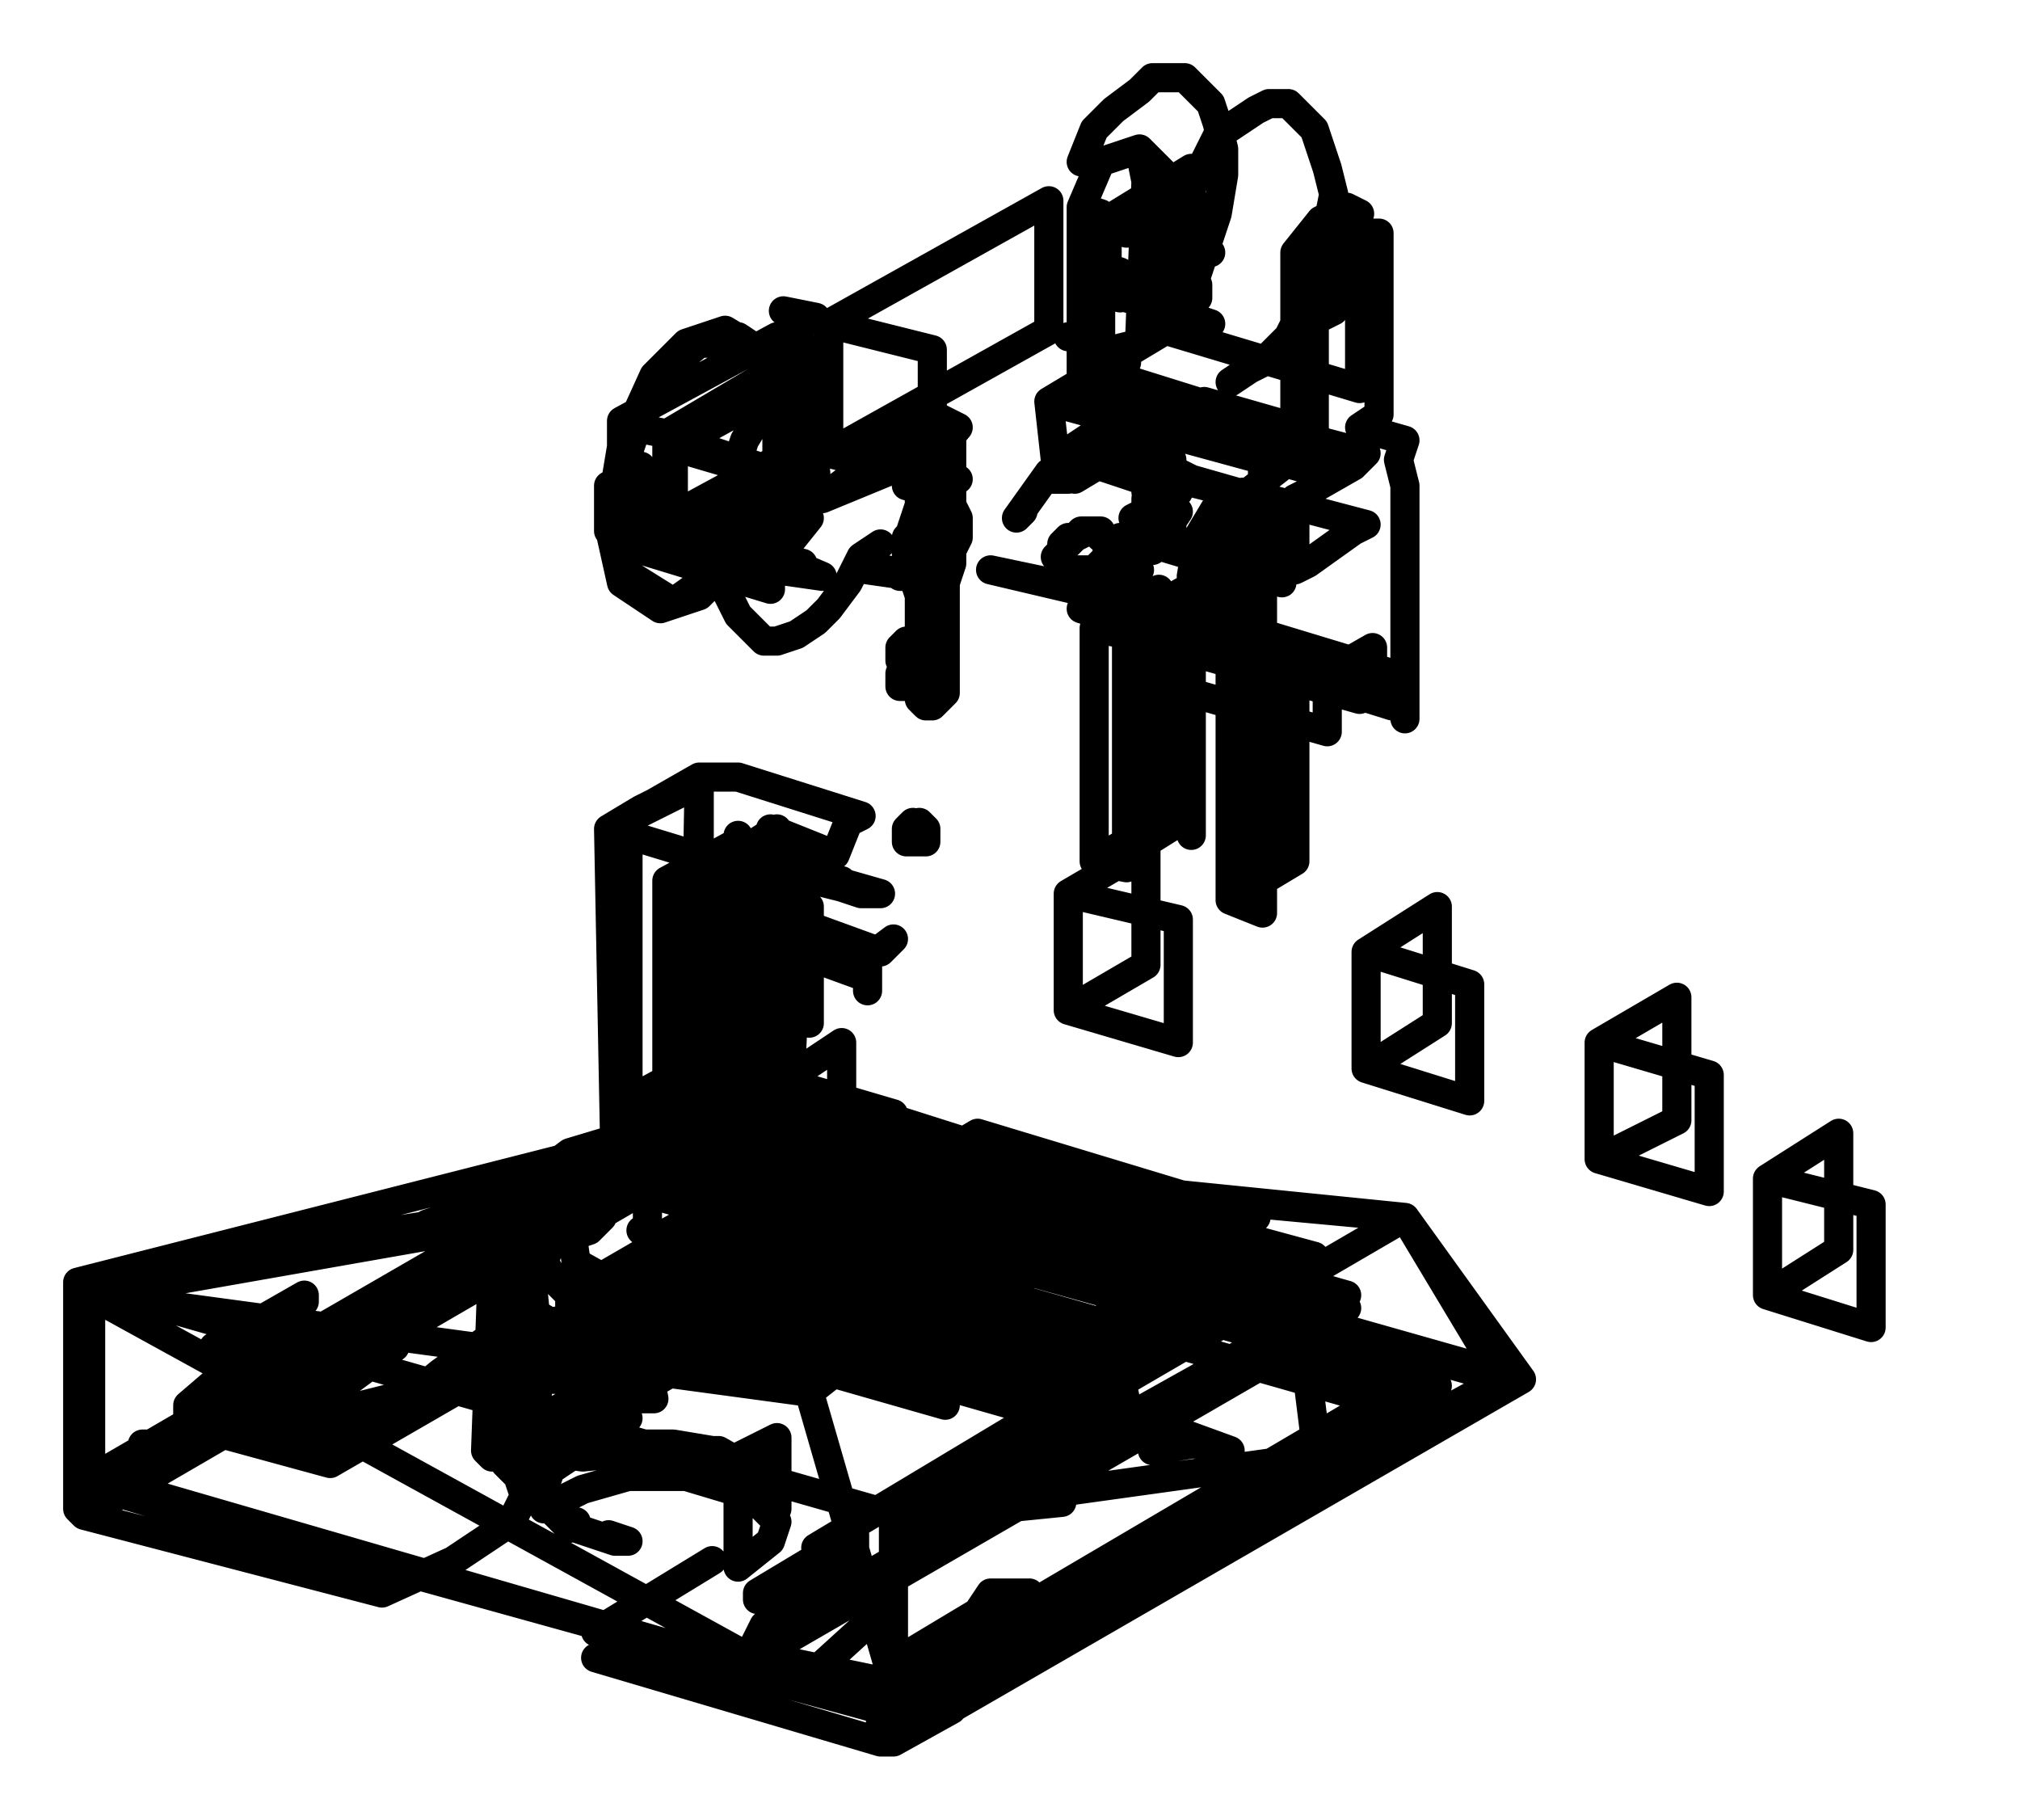
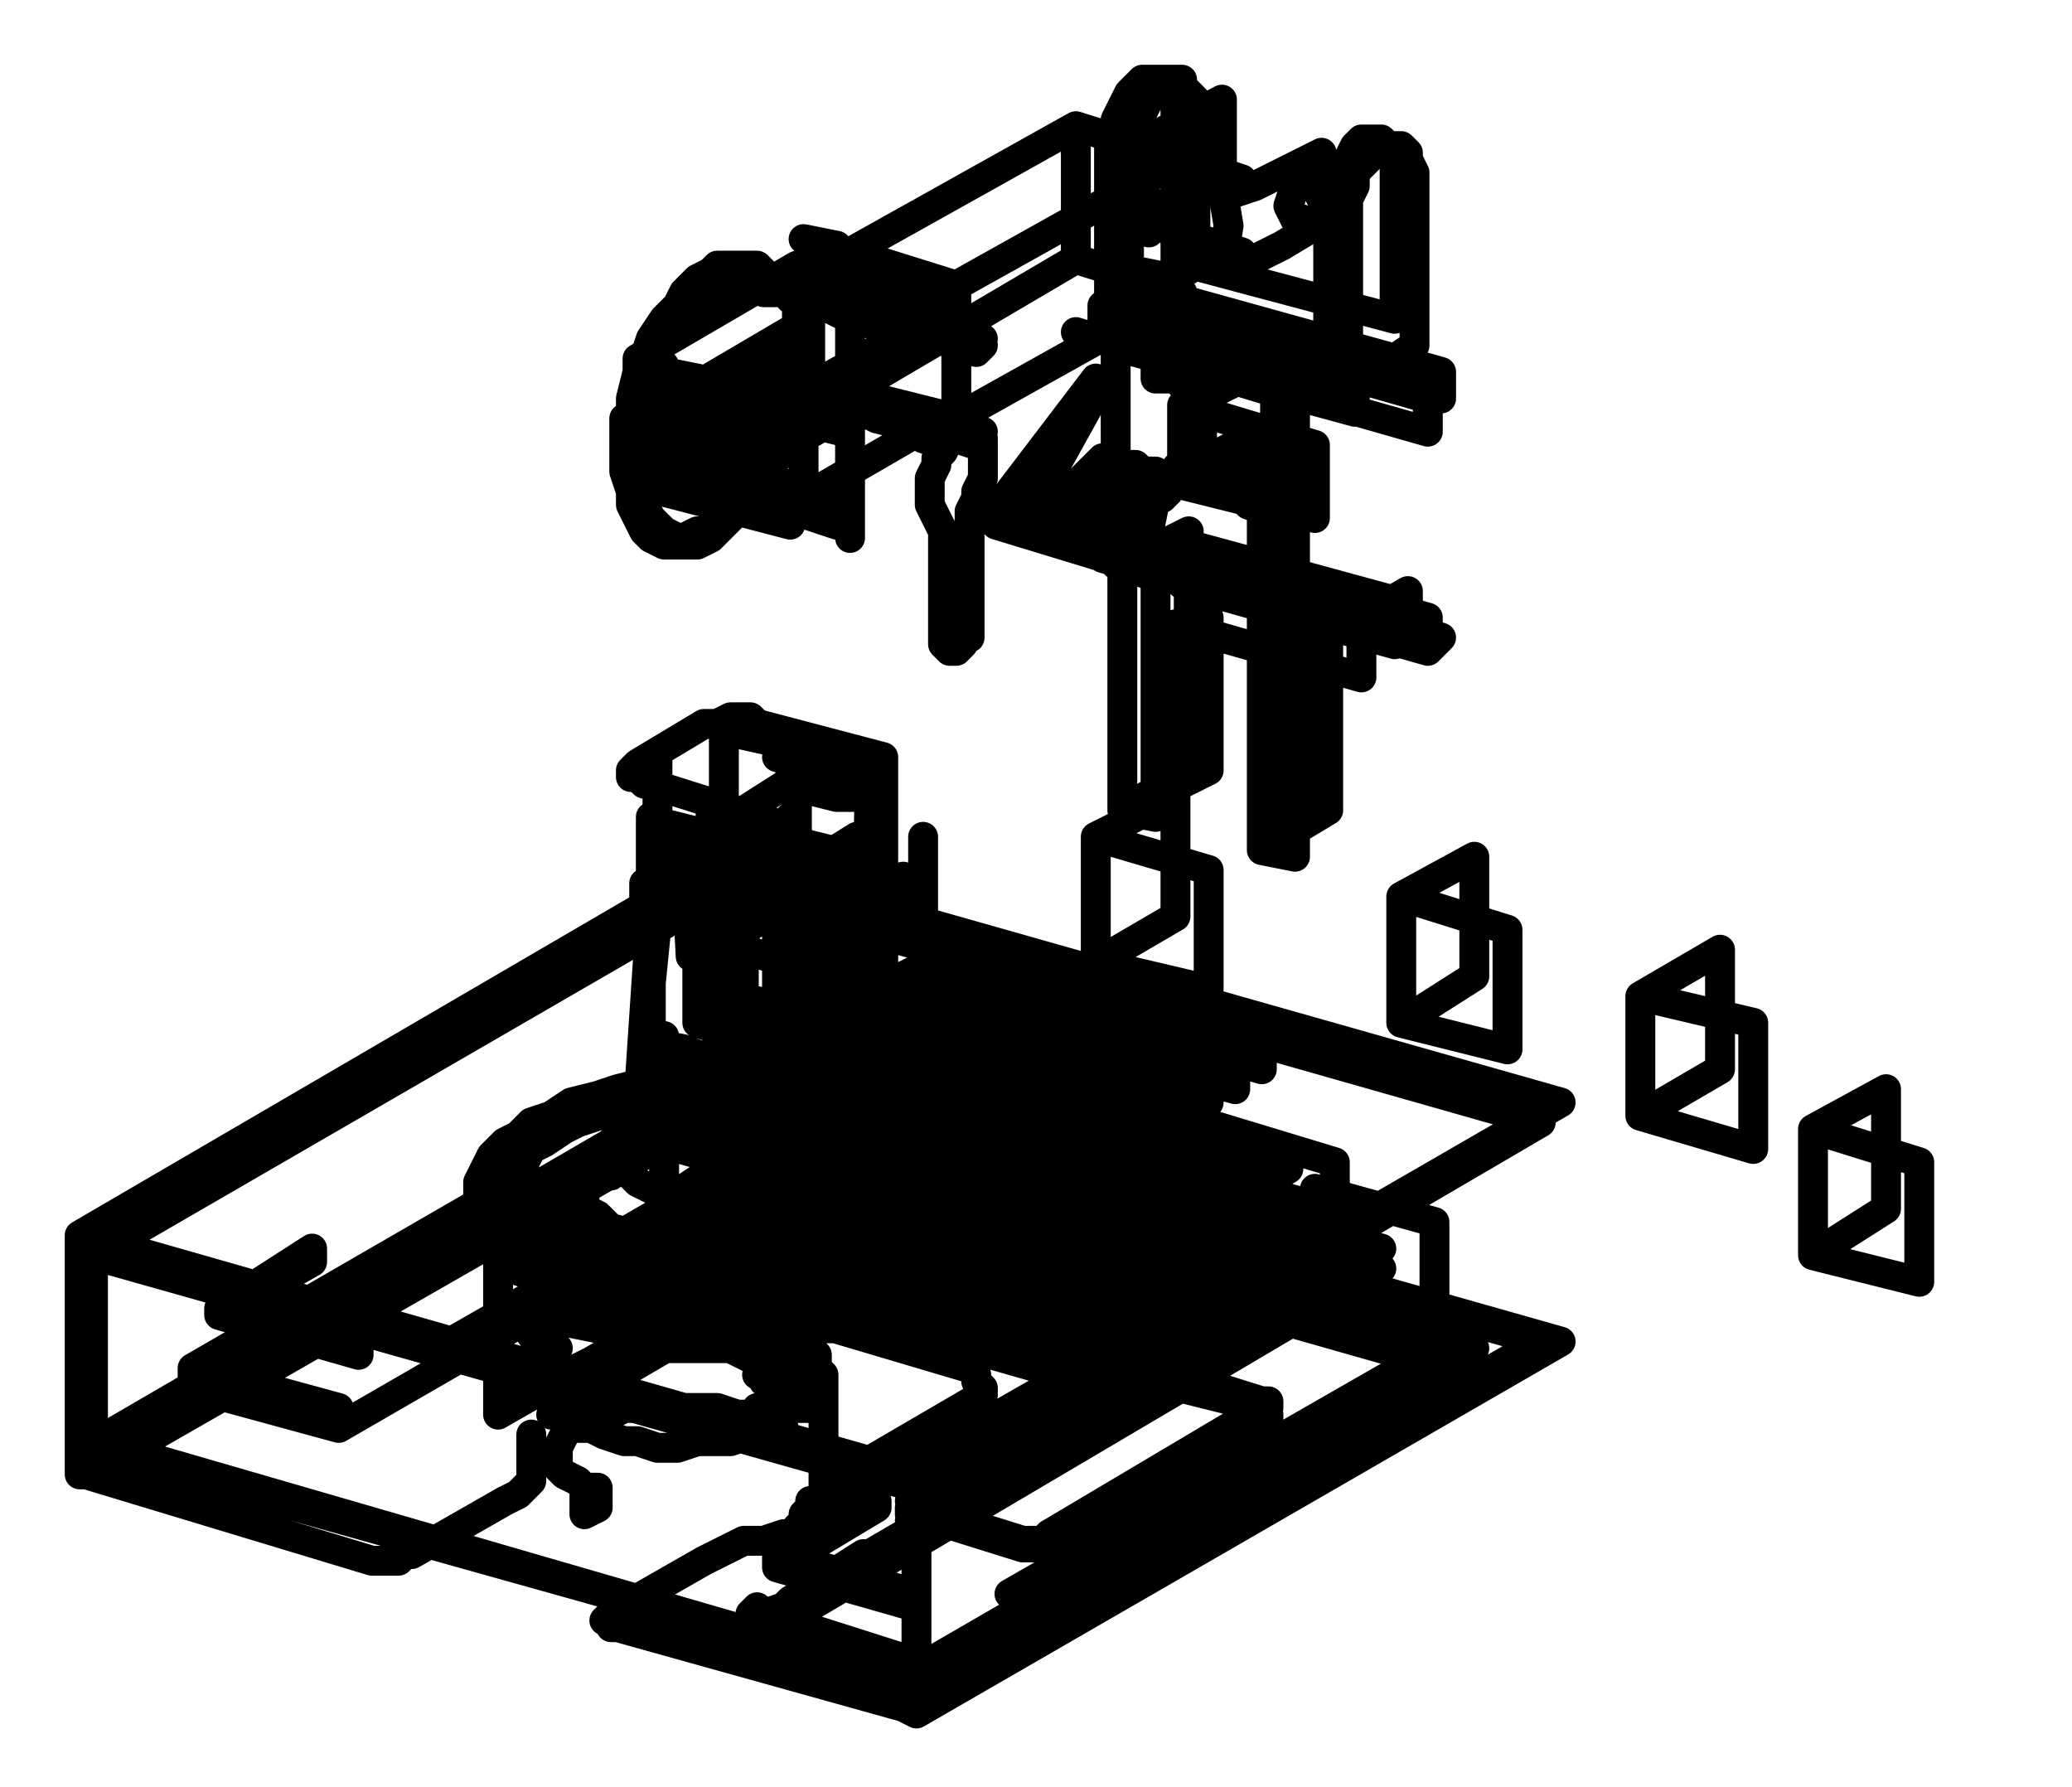
- <svg xmlns="http://www.w3.org/2000/svg" viewBox="0 0 312 281">
-   <path d="M86 189L88 190L88 188L109 178L126 169L66 189L125 215L14 200L88 187L88 186L108 177L126 169L12 198L138 234L217 188L108 177L235 213L217 188L109 178L88 186L14 200L14 228L13 229L13 234L12 233M101 195L171 214L122 199L170 212L169 212L122 199L121 199L122 198L123 197L101 193L122 198L101 195L133 176L133 175L101 193L101 195L123 198L150 183L150 189L151 188L151 182L150 183L152 183L150 189L152 189L151 188M146 260L207 225L208 225L146 260L207 224L208 225L148 261L209 225L208 225L209 225L148 261M24 223L85 188L86 188L24 223L85 187L86 188L26 223L87 188L86 188L87 187L26 223M13 234L13 229L99 179L99 184L13 234L59 246L57 242L13 229M217 111L217 106L167 94L215 109L215 104L168 90L217 106L217 75L216 71L217 68L210 66L213 64L213 36L210 36M23 226L25 226L23 226L23 226L12 233L12 198L86 186L88 186L88 188L86 189L108 177L12 233L23 226L22 223L24 223M198 196L203 196L151 181L152 181L198 194L198 196L200 195L152 181L203 194L133 175M207 225L147 261L148 262L209 226L148 261L147 261L209 226M87 189L26 224L25 224L87 189L26 224L25 224L85 188M126 169L167 182L125 215L138 260L114 255L14 200M121 256L120 250L121 253L121 256L120 252L120 250L118 251L118 251L133 244L115 257L198 209L198 206L131 245L115 257L118 251L120 250L120 256L120 256M114 257L114 255L136 261L136 269L232 213L109 178M57 242L60 243L59 246L70 241L79 235L81 231L80 228L80 214L82 213L90 213L90 225L83 224L107 210L107 189L88 200L88 204L83 206L86 204L93 206L94 200L85 197L82 196L83 206L83 224L81 225L78 226L80 228L81 225L82 213L83 224L76 225M110 177L113 177L111 178L113 178L125 181L146 187L158 190L158 191L159 192L158 191L158 190L161 191L159 192L159 192L159 192L151 197L135 206L127 211L125 211L122 208L114 206L114 211L123 203L130 201L130 195L116 192L105 195L104 197L102 198L106 193L110 189L103 192L106 193L115 191L124 192L131 194L134 198L132 201L127 203L122 204L123 203M131 180L208 202L174 222L174 219L208 200L131 178M121 199L171 213L171 214L121 199L122 198L171 213L101 193M99 179L222 214L136 264M99 184L222 219L136 269M136 261L138 260L208 223L208 223L146 260L146 260L208 223M82 205L82 196L82 196L81 206L80 205L82 205L81 206L80 196L80 205L80 196L80 196L82 196L77 197L76 197L76 196L85 192L100 183L108 178L110 177L110 204L75 224L76 225L76 197L75 224M13 229L114 257L14 228M106 180L119 179L110 178L126 178L119 179L132 180L126 178L137 180L132 180L143 184L137 180L146 185L143 184L148 190L146 185L148 191L148 190L147 195L148 191L144 196L147 195L139 200L124 204L134 201L121 202M120 203L121 204L122 204L171 218L124 200L126 203L168 215L124 200M84 185L88 183L92 181L99 179L105 178L109 178L113 178L117 178L123 178L131 178L138 180L145 182L150 184L154 187L157 190L159 193L159 196L157 199L154 202L149 205L143 207L136 209L131 210L125 211L117 211L109 210L101 210L94 208L88 206L83 203L80 200L78 198L77 196L77 195L77 193L78 191L80 188L84 185M97 200L97 198L131 178L131 180L97 200L174 222L173 221L172 221L171 220L169 219L170 218L171 218L169 212L169 219M95 182L88 188L88 188L96 183L106 180L110 178L95 182L88 188L89 195L88 188L89 195L89 195L95 200L89 195L98 200L95 200L107 203L98 200L110 202L107 203L124 204L121 202L110 202M217 188L232 213L210 225L208 226L210 227L210 225L208 223L210 224L138 234L138 269L136 269M147 264L144 263L138 269L147 264L145 263L144 263L146 260L147 260L210 224L146 260M128 70L128 50L162 31L162 51L128 70L144 74L144 54L128 50M129 197L129 188L151 175L151 184L129 197L172 209L172 200L129 188M96 84L96 65L120 52L120 71L96 84L119 91L119 85L99 79L94 82L94 75L99 72L99 79M29 220L29 217L74 191L74 194L29 220L51 226L53 218L52 217L52 224L53 223L53 220L54 223L54 220L52 217L53 220M122 198L123 198L123 198L123 197L150 182L149 182L150 183L123 198L150 182L150 183L123 198L123 198L123 197L150 182L150 182L150 183M119 128L129 132L131 127L133 126L114 120L108 120L94 128L117 135L117 189L97 182L95 180M141 106L141 106L141 106L141 106L141 104L142 104L142 104L141 104L141 104L141 105L141 106L142 106L142 105L142 104L142 104L141 104L142 104L142 105L142 104L142 105L141 106L142 105L141 106L141 106L140 106L141 106L141 106L140 106L141 104L141 104L142 104L141 104L141 104L140 105L141 106L141 106L142 105L142 104L142 104L141 104L142 104L142 105L142 104L142 105L141 106L142 105L141 106L141 106L140 106L141 106L140 106L140 106L140 104L141 104L141 104L141 104L140 104L140 105L140 106L141 106L142 105L142 104L141 104L141 103L142 104L142 105L141 104L141 105L141 106L142 105L141 106L140 106L140 105L141 106L140 106L140 105L140 104L141 103L141 104L141 104L140 104L140 105L140 106L141 106L141 105L141 104L141 104L140 103L141 104L141 105L141 104L141 105L140 106L141 105L140 106L140 106L140 105L140 106L140 106L140 105L140 104L140 103L141 103L140 104L140 104L140 105L140 106L140 106L141 105L141 104L141 103L140 103L141 103L141 105L141 104L141 105L140 106L141 105L140 106L140 106L140 105L140 106L140 106L140 105L140 104L140 103L141 103L140 103L140 104L140 105L140 106L140 106L141 105L141 104L141 103L140 103L141 103L141 105L141 104L140 105L140 106L141 105L140 106L140 106L139 105L140 106L140 106L139 105L139 104L140 103L140 103L140 103L139 104L139 105L140 106L140 106L141 105L141 104L140 103L140 103L141 103L141 105L140 104L140 105L140 106L141 105L140 106L140 106L139 105L140 106L139 106L139 105L139 104L140 103L140 103L140 103L139 104L139 105L139 106L140 106L140 105L140 104L140 103L140 103L140 103L140 105L140 104M141 102L141 103L141 102L141 102L141 101L142 100L142 100L141 100L141 101L141 102L141 102L142 102L142 102L142 101L142 100L141 100L142 100L142 102L142 101L142 102L141 102L142 102L141 103L141 102L140 102L141 103L141 102L140 102L141 101L141 100L142 100L141 100L141 101L140 102L141 102L141 102L142 102L142 101L142 100L141 100L142 100L142 102L142 101L142 102L141 102L142 102L141 103L141 102L140 102L141 103L140 102L140 102L140 101L141 100L141 100L141 100L140 101L140 102L140 102L141 102L142 102L142 101L141 100L141 100L142 100L142 102L141 100L141 101L141 102L142 102L141 103L140 102L140 102L141 103L140 102L140 102L140 101L141 100L141 100L141 100L140 101L140 102L140 102L141 102L141 102L141 100L141 100L140 100L141 100L141 102L141 100L141 101L140 102L141 102L140 102L140 102L140 102L140 102L140 102L140 102L140 100L140 100L141 100L140 100L140 101L140 102L140 102L140 102L141 101L141 100L141 100L140 100L141 100L141 101L141 100L141 101L140 102L141 101L140 102L140 102L140 102L140 102L140 102L140 102L140 100L140 100L141 100L140 100L140 100L140 101L140 102L140 102L141 101L141 100L141 100L140 100L141 100L141 101L141 100L140 101L140 102L141 101L140 102L140 102L139 102L140 102L140 102L139 102L139 100L140 100L140 100L140 100L139 100L139 101L140 102L140 102L141 101L141 100L140 100L140 99L141 100L141 101L140 100L140 101L140 102L141 101L140 102L140 102L139 102L140 102L139 102L139 102L139 100L140 99L140 100L140 100L139 100L139 101L139 102L140 102L140 101L140 100L140 100L140 99L140 100L140 101L140 100M198 72L189 79L190 79L190 139L200 133L200 106L193 110L194 77L190 79M105 138L121 143L122 168L123 147L108 142L126 145L123 147L123 148L123 148L124 149L124 149L124 149L125 149L125 149L126 148L126 148L126 147L126 146L126 145L125 143L123 147L134 151L134 153L134 148L138 145L136 147L125 143M90 186L96 184L102 182L109 181L115 181L121 181L128 181L135 183L142 185L146 187L150 190L151 192L151 195L150 198L147 201L143 203L137 205L130 207L123 208L115 208L107 207L100 206L94 204L89 201L86 198L84 195L85 192L87 189L90 186M169 133L169 97L179 91L179 93L178 93L178 99L179 97L179 127L169 133L174 134L174 98L169 97M104 169L104 138L112 133L112 164L104 169L121 173L121 142L104 138M186 62L200 66L200 39L204 34L203 42L204 49L206 48L207 40L207 34L204 34L208 32L210 36L210 60L180 51M146 261L207 225L146 260L147 261L146 261M24 224L25 224L24 223L85 188L24 224M118 200L118 197L138 186L138 188L118 200L161 212L161 209L118 197M210 224L210 224L210 225L235 213L138 269M97 198L174 219L174 217L174 220L171 218L171 220L174 217L171 214L173 212L174 217L168 215L167 212L173 212L168 215L171 218L171 214L167 212M128 260L128 258L137 264L152 252L220 212L202 213L203 221L203 224M153 189L153 188L155 190L153 189L153 188L152 187L154 186L157 186L155 183L158 188L150 181L155 183L145 177L150 181L137 177L145 177L131 174L122 175L137 177L131 174L118 173M122 200L123 200L123 198L150 182L123 197L150 182L150 182L150 183L123 198L121 198L122 200L121 200L123 197L121 198M99 125L103 123L108 120L107 174L100 177L95 180L94 128L99 125M144 76L147 77L140 75L144 76L141 75L147 77L144 76L141 75L143 73L148 74L143 78L145 74L143 72L148 66L127 77L144 70L148 66L144 64L127 77M104 170L108 170L116 172L108 171L120 175L120 177L119 176L119 177L109 174L103 172L103 172L114 166L114 166L114 165L114 130L114 129L114 130L103 136L103 136L103 137L104 153M13 234L109 178L88 190M142 86L142 86L143 86L144 86L144 87L143 88L142 87L142 86L143 87L143 88L142 87L142 86L143 86L144 86L144 87L143 87L143 86L143 86L144 86L144 87L143 87L142 86L142 85L142 82L143 81L144 80L144 77L142 78L141 81L140 84L140 88L141 89L142 92L142 108L143 109L144 109L145 108L146 107L146 105L146 90L147 87L147 85L140 83L147 85L148 83L148 80L147 78L146 76L144 77L144 79L145 79L146 80L146 82L146 83L146 85L144 87L144 87L143 88L143 88L142 88L142 86M95 76L97 70L99 64L101 59L105 55L109 52L112 52L114 52L117 54L119 54L116 54L112 53L108 53L102 58L97 67L95 78L96 88L104 93L111 88L116 80L118 78L126 73L126 74M149 182L151 181L152 182L203 196L133 176M198 209L220 215L137 264M84 233L90 230L97 228L106 228L116 231L120 235L119 238L114 242L114 225L120 222L120 233L118 228L111 224L100 224L90 225M97 170L98 171L109 174L112 187L112 192L111 190L113 188L111 190L110 188L108 184L108 170L109 168L109 182L109 187L110 188L113 188L113 183L108 184L112 184L114 170L108 170M92 256L136 269L136 264L92 252L110 241M104 82L104 69L124 58L124 70L104 82L121 86L121 74L104 69M124 199L124 192L127 190L127 198L124 199L166 211L166 204L124 192M165 156L165 138L177 131L177 149L165 156L182 161L182 142L165 138M273 200L273 182L284 175L284 193L273 200L289 205L289 186L273 182M247 179L247 161L259 154L259 173L247 179L264 184L264 166L247 161M211 165L211 147L222 140L222 158L211 165L227 170L227 152L211 147M109 153L109 135L120 128L120 147L109 153L125 158L125 140L109 135M121 48L126 49L117 54L112 51L106 53L101 58L96 69L94 81L96 90L102 94L108 92L112 88L117 80L126 74L121 73M98 126L108 121L108 164L97 170L97 127L98 126M142 84L145 82L145 68L147 66L147 67L147 80L147 66L147 80L145 82L145 68L142 69L142 84L142 69M103 86L103 85L103 68L103 85L103 85L103 85L125 73L126 72L126 71L126 55L126 54L125 54L103 67L103 67L98 66M190 139L195 141L195 71L162 62M75 207L68 212L51 226L96 200L74 194M80 184L84 182L78 186L77 193L79 195L77 190L80 184L88 178L84 182L97 177L88 178L98 175L109 174L108 176L97 177M171 45L171 34L184 27L184 30L183 30L183 35L184 34L184 38L171 45L174 46L184 49L187 50L184 51L184 46L185 46L185 44L184 45L184 40L187 39L184 38L174 35L171 34M169 211L170 212L171 212L171 212L199 197L199 195L171 211L171 212L199 197L200 195L198 194M111 161L112 134L105 138L106 162L108 142L111 161L106 162M61 208L44 220L43 223L68 214L44 220L42 222L61 208M180 80L177 82L175 80L179 78L180 80L178 80L175 82L177 82L177 77L178 77L178 81L177 82L180 83L184 85L198 89L198 78L184 74L180 72L177 71L178 70L178 76L177 76L177 71M108 84L117 86L121 88L124 88L127 89L120 86L108 84L116 86L120 87L118 90L118 88L120 87L124 88L120 86L124 87L121 87L127 89L120 88L108 84M134 249L133 244L137 248L126 258L115 257L137 264L141 255L151 249L153 246L153 246L154 246L155 246L155 246L156 246L157 246L158 246L158 246L159 246L159 247L159 247L159 247L158 248L151 249L149 251M141 87L141 88L141 88L142 88L142 87L141 87L141 87L141 88L141 88L141 88L142 88L142 87L141 87L141 87L141 88L141 88L141 89L142 88L142 87L141 87L140 88L141 89L141 88L141 89L133 87L133 87L141 89L134 88L141 89L140 89L139 89L139 88L140 87L141 88L141 89L140 88L140 87L142 87L142 88L141 89L140 88L141 89L140 88L140 87L141 87L142 88L141 89L140 88L141 89L140 88L140 87L141 87L142 89L141 89L140 88L140 89L140 88L140 87L141 87L141 89L140 89L140 88L140 89L140 88L140 87L141 88L141 89L140 89L140 88L140 89L139 88L140 87L141 88L141 89L140 89L140 89M110 186L110 173L119 167L119 181L110 186L128 191L128 178L110 173M121 180L121 167L130 161L130 175L121 180L138 185L138 172L121 167M163 71L177 66L176 68L166 74L166 73L163 71L162 62L172 56L172 58L171 58L171 64L172 62L172 65L163 71L163 73L174 67L174 67L172 65M113 131L117 133L121 135L117 134L126 136L130 137L133 138L136 138L129 136L121 135L125 136L129 136L123 134L117 133L130 136L117 134M100 192L100 180L109 175L109 187L100 192L117 197L117 185L100 180M110 204L161 218L126 239M59 208L59 202L73 196L53 207L74 196L52 208M171 214L203 196L203 194L151 181M119 72L120 72L119 76L118 84L118 86L121 86L118 84L118 77L121 74L118 84L125 80L122 70L121 85L125 80L123 76L122 70M154 231L162 231L162 230L162 230L162 230L163 225L162 229L157 229L162 230L154 231L152 233L154 233L154 231L154 232L152 233L164 232L154 233L154 232L164 230L152 233M174 132L174 109L182 104L182 127L174 132L175 132L175 109L174 109M191 137L191 114L199 109L199 132L191 137L192 137L192 114L191 114M138 238L138 237L170 218L170 220L138 238L143 240L138 237M169 52L174 56L167 60L167 32L170 25L176 23L177 28L176 53M131 182L137 182L134 182L135 180L146 185L148 192L139 198L131 200L116 204L96 199M108 164L121 167L123 181L120 182L121 167L120 170L120 182L123 186L123 189L121 187L120 182L126 182L123 181M174 36L182 31L184 29L186 25L188 21L191 19L194 17L196 16L199 16L201 18L203 20L204 23L205 26L206 30L205 35L204 41L202 46L199 52L195 56L193 57L190 59M177 105L205 113L205 104L212 100L212 103L179 93M178 84L178 73L181 71L181 83L178 84L198 90L198 78L178 73M165 52L167 52L170 54L172 54L176 53L179 51L182 48L184 45L186 39L188 33L189 27L189 23L188 19L187 16L185 14L183 12L181 12L178 12L176 14L172 17L169 20L167 25M167 44L167 40L171 37L171 34L184 26L184 38L171 46L171 42L167 44L173 46L173 42L167 40M29 217L46 208L36 211L29 217L51 224L51 226L54 220L52 217L54 223M118 209L146 217L146 196L118 188M172 84L173 83L172 84L173 83L172 85L173 83L172 85L173 83L172 85L173 83L172 85L173 83L172 85L173 83L172 85L173 83L172 86L173 83L171 86L172 85L171 84L171 83L170 83L170 82L168 82L167 82L166 83L165 83L166 83L168 82L168 82L169 82L170 83L171 83L171 84L171 85L171 86L171 86L170 87L169 88L168 88L167 88L166 88L165 88L164 88L164 87L164 87L163 86L164 85L164 84L165 84L165 83L164 84L164 84L166 83L165 84M125 247L124 246L122 245L117 247L117 246L132 237L132 239L117 247L122 245L123 247L124 248L128 246L128 244L127 243L127 245L128 244L130 241L130 243L128 244L128 245L127 245M40 209L39 209L38 208L33 210L33 208L47 200L47 201L33 210L37 208L39 210L39 210L43 209L44 206L42 206L42 207L43 206L45 203L46 205L43 206L44 208L42 207M126 56L123 58L122 59L118 63L115 68L113 74L112 79L111 83L112 88L112 91L114 95L116 97L118 99L120 99L123 98L126 96L128 94L131 90L133 86L136 84M88 220L90 219L91 218L94 218L97 217L96 218L95 218L96 218L97 217L96 218L93 218L91 219L88 220L89 219L88 220L88 220L87 220L86 221L86 221L85 222L85 223L84 224L84 223L85 223L84 224L84 224L84 224L84 223L84 224L84 223L85 223L84 224L84 224L84 225L84 225L84 225L84 225L84 226L84 225L85 224L84 226L84 225L85 225L85 224L86 223L86 223L86 223L87 222L88 221L88 222L89 221L88 221L91 221L93 220L96 219L97 219L96 219L95 219L96 219L97 219L94 220L91 220L90 221L88 222M192 76L211 81L209 82L202 87L200 88L200 77L202 76L209 72L211 70L192 65M99 190L110 193L119 193L117 189L125 187L122 181L116 177L122 176L119 177L115 176L115 188M178 99L210 108L210 103L178 93M93 183L97 179L93 184L93 188L91 190L88 191L93 184L110 178L129 180L124 178M114 165L114 166L103 172L103 172L103 171L103 137L104 153L104 154L104 155L104 154L104 155L104 156L104 155L104 156M126 182L124 187L123 188L123 186L126 182L126 169L120 170L121 175L120 174L123 172L129 174L121 175L122 183L124 187L123 189M95 214L99 214L95 214L93 212L95 209L99 210L93 212L95 210L99 210L93 212L96 216L95 211L94 212L96 212L99 213L100 211L101 216L96 216L94 212M151 184L194 196L172 209M151 175L194 188L172 200M51 206L51 207L44 220L59 203L59 202L60 208L60 204L60 201L59 202L64 204L60 201L59 203L59 208M121 141L124 142L121 141L117 140L108 138L120 141L127 144L121 141L124 143L121 142L127 144L123 144L120 142L116 142M171 64L204 73L205 72L172 62M107 169L107 142L107 169L106 162L107 169M153 88L170 92L172 92L172 92L153 88L170 92L171 92L172 91L173 92L176 88L175 88L174 88L173 87L173 86M167 32L170 33L170 57L180 51L180 27L177 24L176 23M152 187L153 188L158 188L155 190L158 189L158 188L159 191L156 196L146 202L134 207L121 208L111 208M184 89L185 90L187 93L184 89L185 83L188 78L189 77L186 82L185 90L189 92L187 93L191 87L192 81L188 78L193 79L189 77M171 58L204 68L172 58M174 98L178 96L178 94L185 90L184 92L178 96L177 105L184 101L184 129M138 186L180 198L161 209M138 188L180 201L161 212M186 65L203 70L203 42L200 39L205 36L210 33L208 32L207 34L205 34M170 218L179 220L180 222L180 220L179 220L190 224L186 223L184 223L184 222L184 222L178 224L184 223L184 222L178 222L184 222L182 222L182 221L182 222L181 222L180 222M143 128L142 127L143 128L143 129L143 130L142 130L142 130L142 129L142 128L142 128L142 128L142 127L141 128L141 128L141 128L141 129L141 128L141 130L142 130L141 130L141 129L141 128L141 128L142 128L142 128L142 129L141 130L140 130L141 128L141 128L141 128L140 129L141 128L142 127L142 128L142 127L142 128L142 129L141 130L141 130L140 129L140 128L141 128L142 127L142 128L142 129L141 130L141 130L141 130L141 130L142 130L142 129L142 128L141 127L142 128L141 127L140 128L140 130L141 130L140 130L141 130L142 129L141 130L142 130L143 129L143 128L142 128L142 128L142 127L141 128L142 128M116 73L108 69L120 73L117 76L119 76L120 73L119 90L103 85M171 212L198 197L197 196L198 195L171 211M158 79L157 80L162 73L162 74L163 74L164 74L165 74L167 73L167 72L167 71L182 76L181 76L178 82L181 79L182 79L182 79L178 85L177 85L178 82L175 84L174 85L173 85L173 86M95 238L94 237L97 238L95 238L89 236L89 235L88 236L87 235L85 233L84 231L84 230L85 227L88 225L93 224L98 223L104 223L110 224L113 225L116 226L118 228L118 227L117 226L116 226L117 226" fill="none" stroke="#000" stroke-width="4.5" stroke-linecap="round" stroke-linejoin="round" />
+ <svg xmlns="http://www.w3.org/2000/svg" viewBox="0 0 312 269">
+   <path d="M12 222L12 186L108 130L108 166L12 222L13 222L13 218L14 217L14 189L109 134L109 167L13 222M158 178L159 179L159 181L158 183L157 184L156 186L154 188L152 189L149 191L146 192L143 193L139 194L136 195L132 196L127 196L123 197L119 197L114 197L110 196L106 196L102 195L98 195L94 194L91 193L88 191L85 190L83 188L81 187L79 185L78 184L77 183L77 182L78 182L78 184L77 182L77 180L77 178L78 177L79 175L80 173L82 172L85 170L87 169L90 168L94 166L98 166L101 165L105 164L110 164L109 164L109 164L108 164L108 165L108 165L108 165L109 166L110 166L110 166L111 166L112 166L112 166L113 166L114 165L114 165L114 165L114 165L114 164L114 164L113 164L112 164L112 164L112 162L112 162L113 162L114 162L114 163L114 163L114 163L114 164L114 164L113 164L112 164L112 164L111 164L110 164L110 164L109 164L108 164L108 164L108 163L108 163L109 163L109 162L110 162L105 163L101 163L98 164L94 165L90 166L87 167L85 169L82 170L80 172L79 173L78 175L77 177L77 179L77 180L78 182L79 184L78 184L78 183L79 183L79 184L81 186L83 187L85 188L88 190L91 191L94 192L98 193L102 194L106 194L110 195L114 195L119 195L123 195L127 195L132 194L136 194L139 193L143 192L146 190L149 189L152 188L154 186L156 185L157 183L158 181L159 180L159 178L158 176L158 178L158 178L158 178L157 178L156 178L156 178L155 178L154 178L154 178L153 178L153 178L152 178L152 177L153 177L153 177L153 176L154 176L155 176L156 176L156 176L157 176L158 176L158 177L157 175L156 174L154 172L152 170L149 169L146 168L143 167L140 166L136 165L132 164L128 164L124 164L120 163L116 163L112 164M13 222L13 218L99 168L99 172L13 222L56 235L58 235L58 235L60 235L60 235L61 234L62 234L76 226L78 225L79 224L80 223L80 222L80 220L80 219L80 218L80 217L80 216M113 243L136 250L136 257L232 202L109 167M190 128L190 67L193 65L193 99L200 95L200 122L190 128L195 129L195 60L162 50M115 246L115 243L118 242L119 241L130 234L131 234L198 195L198 197L115 246L137 252L137 250L115 243M97 189L97 186L131 166L131 169L97 189L174 211L174 208L97 186M108 166L235 202L138 258M108 130L235 166L138 222M109 134L232 169L138 224M99 172L222 207L136 257M99 168L222 203L136 253M101 183L101 182L133 163L133 164L101 183L171 203L171 202L101 182M13 218L113 246L113 243L114 242L114 246L14 217M80 169L78 171L76 172L74 174L73 176L72 178L72 180L72 182L73 184L74 185L75 187L77 189L80 190L82 192L85 193L89 194L92 196L96 197L100 197L105 198L109 198L114 199L118 199L123 199L128 198L132 198L136 197L140 196L144 195L148 194L151 193L154 192L157 190L159 188L161 187L162 185L163 183L164 181L164 179L163 178L162 176L161 174L160 172L157 170L155 169L152 168L149 166L145 165L141 164L137 163L133 162L129 162L124 162L120 161L115 161L110 162L106 162L102 162L97 163L93 164L90 165L86 166L83 168L80 169M80 171L78 173L76 174L74 176L73 178L72 180L72 182L72 184L73 185L74 187L75 189L77 191L80 192L82 194L85 195L89 196L92 198L96 198L100 199L105 200L109 200L114 200L118 201L123 200L128 200L132 200L136 199L140 198L144 197L148 196L151 195L154 193L157 192L159 190L161 188L162 187L163 185L164 183L164 181L163 179L162 178L161 176L160 174L157 172L155 171L152 169L149 168L145 167L141 166L137 165L133 164L129 164L124 163L120 163L115 163L110 163L106 164L102 164L97 165L93 166L90 167L86 168L83 170L80 171M84 170L81 172L79 173L78 175L77 177L76 178L76 180L76 182L77 184L78 186L80 187L82 189L84 190L87 192L90 193L94 194L98 195L102 196L106 196L110 197L114 197L118 197L123 197L127 197L131 196L136 195L139 195L143 194L146 192L149 191L152 190L154 188L156 187L158 185L159 183L160 182L160 180L159 178L158 176L157 174L156 173L154 171L151 170L148 168L145 167L142 166L138 165L134 164L130 164L126 163L122 163L117 163L113 163L108 164L104 164L100 165L96 165L93 166L89 168L86 169L84 170M84 169L81 171L79 172L78 174L77 176L76 178L76 179L76 181L77 183L78 185L80 186L82 188L84 189L87 191L90 192L94 193L98 194L102 195L106 195L110 196L114 196L118 196L123 196L127 196L131 195L136 195L139 194L143 193L146 192L149 190L152 189L154 187L156 186L158 184L159 182L160 181L160 179L159 177L158 175L157 174L156 172L154 170L151 169L148 168L145 166L142 165L138 164L134 164L130 163L126 162L122 162L117 162L113 162L108 163L104 163L100 164L96 165L93 166L89 167L86 168L84 169M110 165L113 166L111 166L110 166L111 166L113 166L125 170L122 169L118 169L114 169L110 170L106 170L103 171L100 171L108 166L110 166L108 166L110 165L110 193L75 213L75 186L77 185L77 185L77 185L77 185L77 185L85 180L85 181L84 183L85 184L85 186L83 185L77 186L77 185L77 186L76 186L75 186M128 59L128 38L162 19L162 39L128 59L144 63L144 43L128 38M136 257L138 258L138 222L12 186M129 185L129 177L151 164L151 172L129 185L172 198L172 189L129 177M96 73L96 54L120 40L120 59L96 73L119 79L119 73L99 68L94 70L94 63L99 60L99 68M29 209L29 206L74 180L74 182L29 209L51 215L51 212L29 206M107 121L107 122L107 123L108 123L108 124L109 125L110 125L111 126L115 127L116 127L117 127L118 126L118 126L119 124L119 123L119 165L123 163L123 163L122 163L122 162L122 162L123 162L124 161L124 161L125 161L126 161L127 161L127 164L126 165L127 171L133 167L133 121L133 114L128 117L117 114M14 189L138 224L138 249M169 122L169 85L179 80L179 82L178 82L178 88L179 86L179 116L169 122L174 123L174 87L169 85M117 180L117 179L117 178L117 177L117 176L117 124L98 118L97 118L96 117L95 117L95 116L96 115L96 115L106 109L107 109L108 109L110 108L111 108L113 108L114 109L133 114L118 112L109 110L109 109M118 188L118 186L138 174L138 177L118 188L161 201L161 198L118 186M93 173L91 174L90 176L88 177L88 179L88 180L88 182L88 183L90 184L91 186L93 187L96 188L98 189L101 190L104 191L108 192L112 192L115 192L119 192L123 192L126 192L130 191L133 191L136 190L139 189L142 188L144 186L145 185L147 184L148 182L148 181L148 179L148 178L147 176L145 175L144 174L141 172L139 171L136 170L133 169L130 169L126 168L122 168L119 168L115 168L111 168L108 168L104 169L101 170L98 171L95 172L93 173M93 171L91 173L90 174L88 176L88 177L88 179L88 180L88 182L90 183L91 184L93 186L96 187L98 188L101 189L104 190L108 190L112 191L115 191L119 191L123 191L126 190L130 190L133 189L136 188L139 187L142 186L144 185L145 184L147 182L148 181L148 179L148 178L148 176L147 175L145 173L144 172L141 171L139 170L136 169L133 168L130 167L126 167L122 166L119 166L115 166L111 166L108 167L104 168L101 168L98 169L95 170L93 171M92 174L94 172L97 171L100 170L102 170L106 169L109 168L113 168L116 168L120 168L124 168L127 168L131 169L134 170L137 171L140 172L142 173L144 174L146 176L147 177L148 178L148 180L148 181L147 183L146 184L144 186L142 187L140 188L138 189L135 190L132 191L128 192L125 192L121 192L117 192L114 192L110 192L106 191L103 191L100 190L97 189L95 188L93 187L91 185L89 184L88 182L88 181L88 179L88 178L89 176L90 175L92 174M203 58L203 33L203 32L203 30L204 28L204 26L206 24L207 23L208 22L209 22L210 22L211 22L212 23L212 24L213 26L213 27L213 49L213 52L210 54L217 56L217 60L168 46M93 240L136 253L136 257L93 245L92 245L92 244L91 244L91 244L92 243L92 243L106 235L108 234L110 233L112 232L115 232L118 231L120 231L120 230L121 229L121 228L121 228L122 227L122 226M170 46L170 24L170 22L171 20L171 18L172 17L173 15L174 14L175 13L176 12L178 12L178 13L179 14L180 15L180 16L180 18L180 40L170 46L183 49L177 48L177 49L176 49L176 49L175 50L174 51L174 52L174 53L174 54L174 55L174 56L174 57L175 57L176 57L176 57L179 55L183 53L167 48M105 154L105 127L112 123L112 150L105 154L121 159L121 131L105 127M92 188L85 186L85 185L84 183L85 182L85 180L100 172L103 171L106 170L110 170L114 170L118 170L122 170L125 170L146 176L148 177L149 178L150 180L151 182L151 183L151 185L150 186L136 194L133 195L129 196L125 196L122 197L115 195M101 184L103 183L105 182L108 181L110 181L113 180L116 180L120 180L123 180L126 181L128 182L131 182L133 183L135 184L136 185L138 186L138 188L138 189L138 190L137 191L136 192L134 194L132 194L130 195L128 196L125 196L122 197L119 197L125 193L127 193L129 192L130 191L131 190L132 189L132 188L131 187L130 186L129 186L128 185L126 184L124 184L121 183L119 183L116 183L114 183L112 184L110 184L108 185L106 186L105 187L104 188L98 191L98 190L97 189L98 187L98 186L99 185L101 184M137 228L138 228L138 228L154 233L155 233L156 233L156 233L157 233L158 233L158 233L190 214L191 214L191 213L191 213L191 213L190 212L190 212L174 208L173 208L173 208L172 208L171 208L170 208L170 208L138 227L137 227L137 227L137 228L137 228L138 228L137 229M126 165L127 166L127 166L127 168L122 170L123 169L122 169L122 169L121 170L121 171L121 171L120 171L120 171L120 171L119 170L119 165L119 165L123 166L127 167L127 163L127 164L127 164L124 163L121 162L121 131L129 126L129 157L121 162M138 225L170 207L170 206L171 206L172 206L173 206L173 206L174 206L190 211L190 211L191 211L191 212L191 212L191 212L190 212L158 231L158 231L157 232L156 232L156 232L155 232L154 232L138 227L138 227L137 226L137 226L137 226L137 226L138 225M99 71L99 70L104 71L108 73L112 74L116 75L120 76L123 77L126 78L126 79L123 78L120 77L116 76L112 74L108 73L104 72L99 71L99 71L100 70L100 69L105 71L109 72L113 73L117 74L121 76L124 76L128 77L127 78L124 77L121 76L117 75L113 74L109 73L104 72L100 70M99 124L104 125L108 127L112 128L116 129L120 130L123 131L126 132L126 133L123 132L120 131L116 130L112 129L108 127L103 126L98 125L99 124L99 123L100 124L100 124L104 126L109 127L113 128L117 129L121 130L124 131L127 132L127 131L124 130L121 130L117 128L113 127L108 126L104 125L100 124M120 44L125 46L129 47L133 48L137 49L141 50L144 52L148 52L147 53L144 52L141 51L136 50L132 49L128 48L124 46L119 45L120 44L120 44L120 43L119 43L124 45L128 46L132 47L136 48L141 49L144 50L147 51L148 51L144 50L141 49L137 48L133 47L129 46L125 44L120 43M198 197L220 204L137 252M131 166L208 188L174 208M131 169L208 191L174 211M108 152L113 154L117 155L121 156L126 157L130 158L133 159L136 160L136 160L132 160L129 159L125 157L121 156L117 155L113 154L108 152L108 152L108 151L108 151L108 151L113 152L117 153L121 154L125 156L129 157L132 158L136 159L136 159L133 158L130 157L126 156L121 154L117 153L113 152L108 151M124 188L124 180L127 178L127 186L124 188L166 200L166 192L124 180M165 145L165 126L177 120L177 138L165 145L182 149L182 131L165 126M247 168L247 150L259 143L259 161L247 168L264 173L264 154L247 150M211 154L211 135L222 129L222 147L211 154L227 158L227 140L211 135M273 189L273 170L284 164L284 182L273 189L289 193L289 175L273 170M109 142L109 124L120 117L120 135L109 142L125 147L125 128L109 124M132 152L132 149L134 148L134 151L132 152L182 166L182 163L132 149M136 150L136 147L138 146L138 149L136 150L186 164L186 161L136 147M120 159L120 156L122 155L122 158L120 159L170 173L170 170L120 156M128 154L128 152L130 151L130 153L128 154L178 168L178 166L128 152M124 157L124 154L126 153L126 156L124 157L174 171L174 168L124 154M141 147L141 145L142 144L142 146L141 147L190 161L190 159L141 145M121 36L126 37L119 41L118 42L117 42L116 42L115 41L114 40L112 40L110 40L108 40L107 41L105 42L103 44L102 46L100 48L98 51L97 54L96 56L95 60L95 62L94 66L94 68L94 71L95 74L95 76L96 78L97 80L98 81L100 82L102 82L103 82L105 82L107 81L108 80L110 78L112 76L114 74L115 72L116 70L117 69L118 68L119 67L126 63L121 62M133 164L203 184L171 203M133 163L203 183L171 202M186 50L200 54L200 33L200 31L200 29L201 27L202 25L203 24L204 22L205 21L206 21L207 21L208 21L209 22L210 23L210 25L210 27L210 48L180 40M166 84L215 98L215 93L166 79M166 51L215 65L215 60L166 46M105 69L105 58L122 48L122 59L105 69L121 74L121 63L105 58M149 78L150 79L165 58L165 57L149 78L173 84L173 86L150 79M114 154L109 153L109 110L109 136L109 153L109 153L109 144M171 34L171 23L184 15L184 19L184 23L184 26L171 34L174 34L184 37L187 38L184 40L185 34L184 28L187 27L184 26L174 23L171 23M126 63L126 61L119 65L118 66L116 67L115 69L114 71L113 73L112 75L110 77L108 79L106 80L105 80L103 81L102 81L100 80L99 79L98 78L97 76L96 74L95 72L95 69L95 66L95 64L96 61L97 58L98 55L99 52L100 50L102 48L103 46L105 44L106 43L108 42L110 42L112 42L113 42L114 43L115 44L116 44L118 44L119 43L126 39L126 37M112 161L113 162L114 162L133 167L132 167L132 166L133 166L134 166L135 166L135 166L136 167L136 167L136 168L136 168L136 168L135 168L134 168L134 169L133 169L132 168L131 168L131 168L130 168L130 167L130 167L131 167L131 167L132 166L131 166L130 165L130 165L130 165L131 165L131 166L132 166L129 165L126 164L122 164L119 164L116 164L112 164L109 165L106 165L103 166L101 167L99 168L97 169L95 170L94 172L94 173L94 172L94 172L93 172L92 172L91 174L90 174L91 174L92 174L92 174L93 174L93 175L94 175L94 175L94 176L94 176L93 176L93 176L92 176L92 177L91 177L90 177L90 176L90 176L92 175M180 72L180 61L181 60L183 59L191 55L192 54L192 65L191 66L183 70L181 71L180 72L184 74L198 78L198 67L184 63L180 61M168 174L168 165L169 165L169 174L168 174L201 184L201 175L168 165M110 175L110 161L119 156L119 169L110 175L128 180L128 166L110 161M121 169L121 155L130 150L130 163L121 169L138 174L138 160L121 155M160 75L168 78L168 79L164 77L163 77L162 76L162 76L164 73L164 74L162 76L161 77L162 76L163 75L162 76L164 74L163 74L162 76L162 76L162 76L162 76L162 75L161 75L161 76L162 74L161 75L162 75L162 75L162 75L161 76L162 76L164 76L164 76L163 76L162 76L161 76L164 71L160 76L161 75L162 74L161 75L162 74L166 69L163 72L164 71L162 74L160 76L162 73L162 73L160 76L163 72L162 73M186 54L186 50L181 49L180 50L179 50L179 50L178 51L178 52L177 53L177 54L177 55L177 56L177 57L178 58L178 58L179 58L180 58L182 56L186 54L203 58L210 54L174 44L177 42M100 56L105 57L109 58L113 59L117 60L121 62L124 62L128 63L127 64L124 63L121 62L121 75L140 64L124 59L119 58M107 149L107 131L110 129L110 147L107 149L123 153L123 136L107 131M100 181L100 169L109 163L109 175L100 181L117 186L117 174L100 169M168 42L174 44L167 48L167 23L167 21L168 19L168 18L169 16L170 14L171 13L172 12L173 12L174 12L176 12L176 13L177 14L177 16L177 17L177 39L177 42L172 41M110 193L161 207L126 227M115 201L117 201L120 202L121 203L122 203L123 204L123 206L124 207L124 208L124 224L148 210L148 209L147 208L147 207L146 206L119 198M174 120L174 97L182 93L182 116L174 120L175 121L175 97L174 97M191 125L191 102L199 98L199 121L191 125L192 126L192 102L191 102M99 57L99 56L99 55L99 55L100 55L100 56L100 56L99 57L99 57L104 58L108 59L112 60L116 62L120 63L123 64L127 65L126 64L126 64L126 64L125 64L125 64L108 59L108 64L119 58L119 53L108 59M109 191L107 190L105 188L102 186L102 184L102 182L103 180L105 179L106 178L108 178L111 177L113 177L116 177L119 177L123 177L126 178L129 178L130 179L132 180L133 181L134 182L133 185L132 184L130 182L128 181L125 181L123 180L120 180L117 180L115 180L112 180L110 181L108 183L112 182L115 182L117 182M85 207L87 206L89 205L91 204L93 204L96 203L99 203L101 203L104 203L107 203L110 203L112 204L114 205L116 206L118 207L119 208L120 209L120 210L120 211L119 212L118 213L117 214L115 215L113 216L110 217L108 217L105 217L102 218L99 218L96 217L94 217L91 216L89 215L87 215L86 214L84 212L84 211L84 210L84 209L85 208L85 207M119 116L119 117L120 118L121 118L121 118L122 119L126 120L128 120L128 120L129 120L130 119L130 118L131 117L130 159L126 158L126 158L125 158L124 158L123 158L122 158L122 158L121 158L120 158L120 158L120 157L120 157L121 156L121 156L109 153M177 94L205 102L205 93L212 89L212 91L179 82M117 236L117 234L132 226L132 227L117 236L138 242L138 240L117 234M178 73L178 61L181 60L181 71L178 73L198 78L198 67L178 61M33 198L33 197L47 188L47 190L33 198L54 204L54 203L33 197M157 69L158 69L164 61L157 69L164 61L164 61L164 61L159 70L153 76L171 80L174 75L174 75L174 74L174 75L175 75L175 75L176 74L175 75M218 200L220 201L152 240M167 33L167 28L171 26L171 22L184 15L184 26L171 34L171 31L167 33L173 35L173 30L167 28M88 224L89 224L90 224L90 227L88 228L88 224L87 223L85 222L84 221L84 220L84 219L84 218L85 216L86 215L88 214L90 214L92 213L94 212L97 212L100 212L103 212L106 212L108 212L111 213L113 213L115 214L117 215L118 216L118 215L118 216L118 216L118 215L118 215L117 214L116 214L116 212L116 211L116 213L116 212L116 210L116 208L116 208L115 208L116 208L116 208L114 207M120 40L142 47L119 60L118 61L100 71L100 69L100 71L99 72L98 72M83 213L107 199L107 178L88 189L88 190L88 191L89 192L88 192L88 191L88 191L88 191L88 191L88 192M74 182L96 189L51 215M171 53L204 62L204 56L171 47M178 88L210 97L210 91L178 82M140 64L144 65L147 66L147 67L144 66L140 65L136 64L132 63L128 61L124 60L119 59L119 58L119 58L119 57L120 57L125 59L129 60L133 61L137 62L141 63L144 64L148 65L147 65L144 64M151 172L194 185L172 198M151 164L194 176L172 189M114 194L123 189L126 189L128 188L130 187L131 186L133 186L133 184L134 183L134 182L133 181L132 180L131 179L129 178L127 178L125 177L122 177L120 177L117 177L114 177L112 177L109 178L107 178L105 179L104 180L103 181L102 182L102 183L93 188M148 66L148 68L148 69L148 71L148 72L147 74L147 75L146 77L146 78L146 80L146 93L146 94L146 95L146 96L145 96L145 97L144 98L144 98L143 98L142 97L142 96L142 95L142 82L142 81L142 80L141 78L141 78L140 76L140 75L140 74L140 72L141 70L141 69L142 68L143 66L142 67L139 66M98 191L97 190L97 188L98 187L99 186L100 185L102 184L104 183L106 182L109 182L112 181L115 181L118 181L121 181L124 181L127 182L130 182L132 183L134 184L136 185L137 186L138 187L138 189L138 190L138 191L137 192L136 193L134 194L132 195L129 196L126 197L124 197L121 198M98 126L98 124L98 127L98 123L98 125L98 127L98 155L98 127M156 74L156 74L169 78L170 78L156 74L169 78L154 73L154 73L155 72L155 73L155 74L156 73L155 72L155 73L156 73L155 73M99 114L99 116L99 114L99 117L99 114L99 120L99 117L99 120L99 118L99 120L99 134L99 138L97 137L100 135L98 136L99 136L97 137L98 136L96 137L98 136L97 137L97 133M164 76L164 75L163 76L163 76L162 76L163 76L164 74L164 75L164 75L164 76L165 76L166 76L167 76L168 76L169 76L170 75L170 74L171 74L171 73L171 72L171 72L170 71L169 71L168 71L167 71L166 71L166 71L165 72L164 73L164 73L163 74L162 76L164 74L164 75L162 76L163 78L165 79L168 79L170 78L170 77L170 77L171 76L171 76L171 75L170 74L170 74L170 74L169 74L168 74L167 74L167 74L166 75L166 75L165 76L165 76L165 77L166 77L166 78L167 78L167 78L168 78L169 78L174 71M156 73L156 73L157 72L170 76L169 77L156 73L157 73L157 72L170 75L170 76L169 77L168 78L169 77L171 78L170 78L170 79L155 75M138 177L180 189L161 201M138 174L180 186L161 198M114 212L119 212L120 212L120 212L121 212L122 212L123 212L123 211L123 211L123 210L123 210L123 210L120 208L119 208L120 206L120 205L120 204L119 203L118 202L116 201L114 200L112 200L110 199L107 198L105 198L102 198L99 198L96 198L94 199L91 200L90 200L85 199L84 199L83 199L82 199L81 199L81 200L80 200L80 200L80 201L80 201L81 201L84 203M139 130L139 129L139 127L139 126L139 133L139 134L139 133L139 132L139 131L139 126L139 137L139 126L139 135L139 136L139 136L139 136L139 135L138 134L138 134L137 134L137 133L136 134L136 132L136 133L136 134L135 134L134 135L134 136L134 137M94 63L114 69L117 68L108 65L109 65L117 67L119 66L99 60M163 77L164 77L164 76L163 77L168 79L168 79L168 78L168 79L166 78L166 78L166 77L166 77L166 76L166 76L166 75L167 75L168 75L168 74L169 74L170 74L170 75L171 75L171 76L171 75L171 74L171 73L171 72L171 71L170 71L173 72L172 72L171 72L172 72L171 73L172 74L172 73L172 71L172 72L171 72L171 71L172 71L171 72L172 72L172 71L172 71L171 71L168 70L169 70L170 70L170 70L171 70L172 71L174 71L174 72L166 69L166 70M127 150L128 149L128 148L128 147L128 132L128 144L128 145L128 144L128 132L127 150L127 151L127 152L127 153L127 154L127 155M153 76L171 81L173 80L174 74L175 74L176 74L176 74L181 66L181 66L174 74L171 80L172 80L173 80L174 75M99 133L98 134L98 138L96 168L99 138M128 64L128 65L128 67L128 68L128 66L128 64L128 71L128 72L128 81L128 79L128 78L128 81L128 76L128 74L128 75L128 81L128 73L128 73L128 64L124 62M99 158L98 157L99 156L99 156L99 156L100 156L99 157L99 158L99 158L104 159L108 160L112 161L116 162L120 164L123 165L126 166L126 165L123 164L120 163L116 162L112 161L108 160L103 158L98 157M112 162L116 162L120 162L124 162L128 162L132 163L136 164L140 164L143 165L146 166L149 168L152 169L154 170L156 172L157 174L158 175L158 175L157 175L156 175L156 175L155 175L154 175L153 175L153 175L153 175L152 176L152 176L153 176L153 177L154 177L154 177L155 177L156 177L156 177L157 177L158 177L158 176L158 176M106 180L107 180L108 179L110 178L112 178L115 178L117 177L120 177L122 178L124 178L126 179L128 179L130 180L131 181L131 182L131 183L131 184L130 185L129 186L127 187L125 187L123 188L121 188L118 188L116 188L113 188L111 188L109 187L107 186L106 185L105 184L104 184L104 182L105 182L106 180M74 185L76 186L76 184L77 184L79 184L79 184L78 184L77 185L75 184L74 185L75 182L75 180L74 181L74 182L72 183L76 180L81 178L79 182L78 183L78 184L79 184L79 182L79 181L81 178L79 179L79 180L78 183L79 185L78 186L77 187L76 188L75 187M93 174L93 173L94 173L94 173L94 174L94 176L95 177L96 178L98 179L100 180L103 181L106 182L108 183L112 183L115 183L118 183L122 183L125 183L128 182L127 183L127 183L126 183L126 184L126 185L127 186L127 187L127 187L127 187L126 187L126 186L126 186L126 186L127 186L127 185L128 185L129 185L129 185L130 185L131 185L131 186L132 186L132 186L132 186L132 185L132 184L131 183L131 183M138 158L138 158L139 158L140 157L140 155L140 156L140 157L140 154L140 155L140 153L140 157L140 152L140 151L140 157L140 150L140 148L140 157L140 148L140 149L140 151M184 68L186 68L188 68L189 67L191 67L193 68L194 70L195 73L194 76L193 77L191 77L188 76L186 74L184 72L183 70L184 68L186 67L185 68L183 70L187 71L184 72L186 70L185 68M102 185L102 187L102 186L102 185L103 184L104 183L106 182L108 181L110 181L113 180L115 180L118 180L121 180L123 180L126 181L128 182L130 182L132 183L133 184L134 185L134 186L134 187L133 188L132 190L130 190L129 191L126 192L124 192L122 193L122 191M168 85L168 82L166 84L166 79L168 79L168 49L166 51L166 46L168 46L168 42L169 41M74 180L96 186L68 202M162 39L178 44L144 63M198 196L216 201L216 184L198 179M162 19L178 24L144 43M186 40L189 39L193 37L198 34L196 33L195 33L194 31L195 28L196 27L198 26L198 28L199 30L200 29L200 27L200 26L198 26L199 23L193 26L189 28L186 29M104 133L103 125L104 144L104 142L103 125L104 134M168 82L217 96L215 98" fill="none" stroke="#000" stroke-width="4.5" stroke-linecap="round" stroke-linejoin="round" />
</svg>
